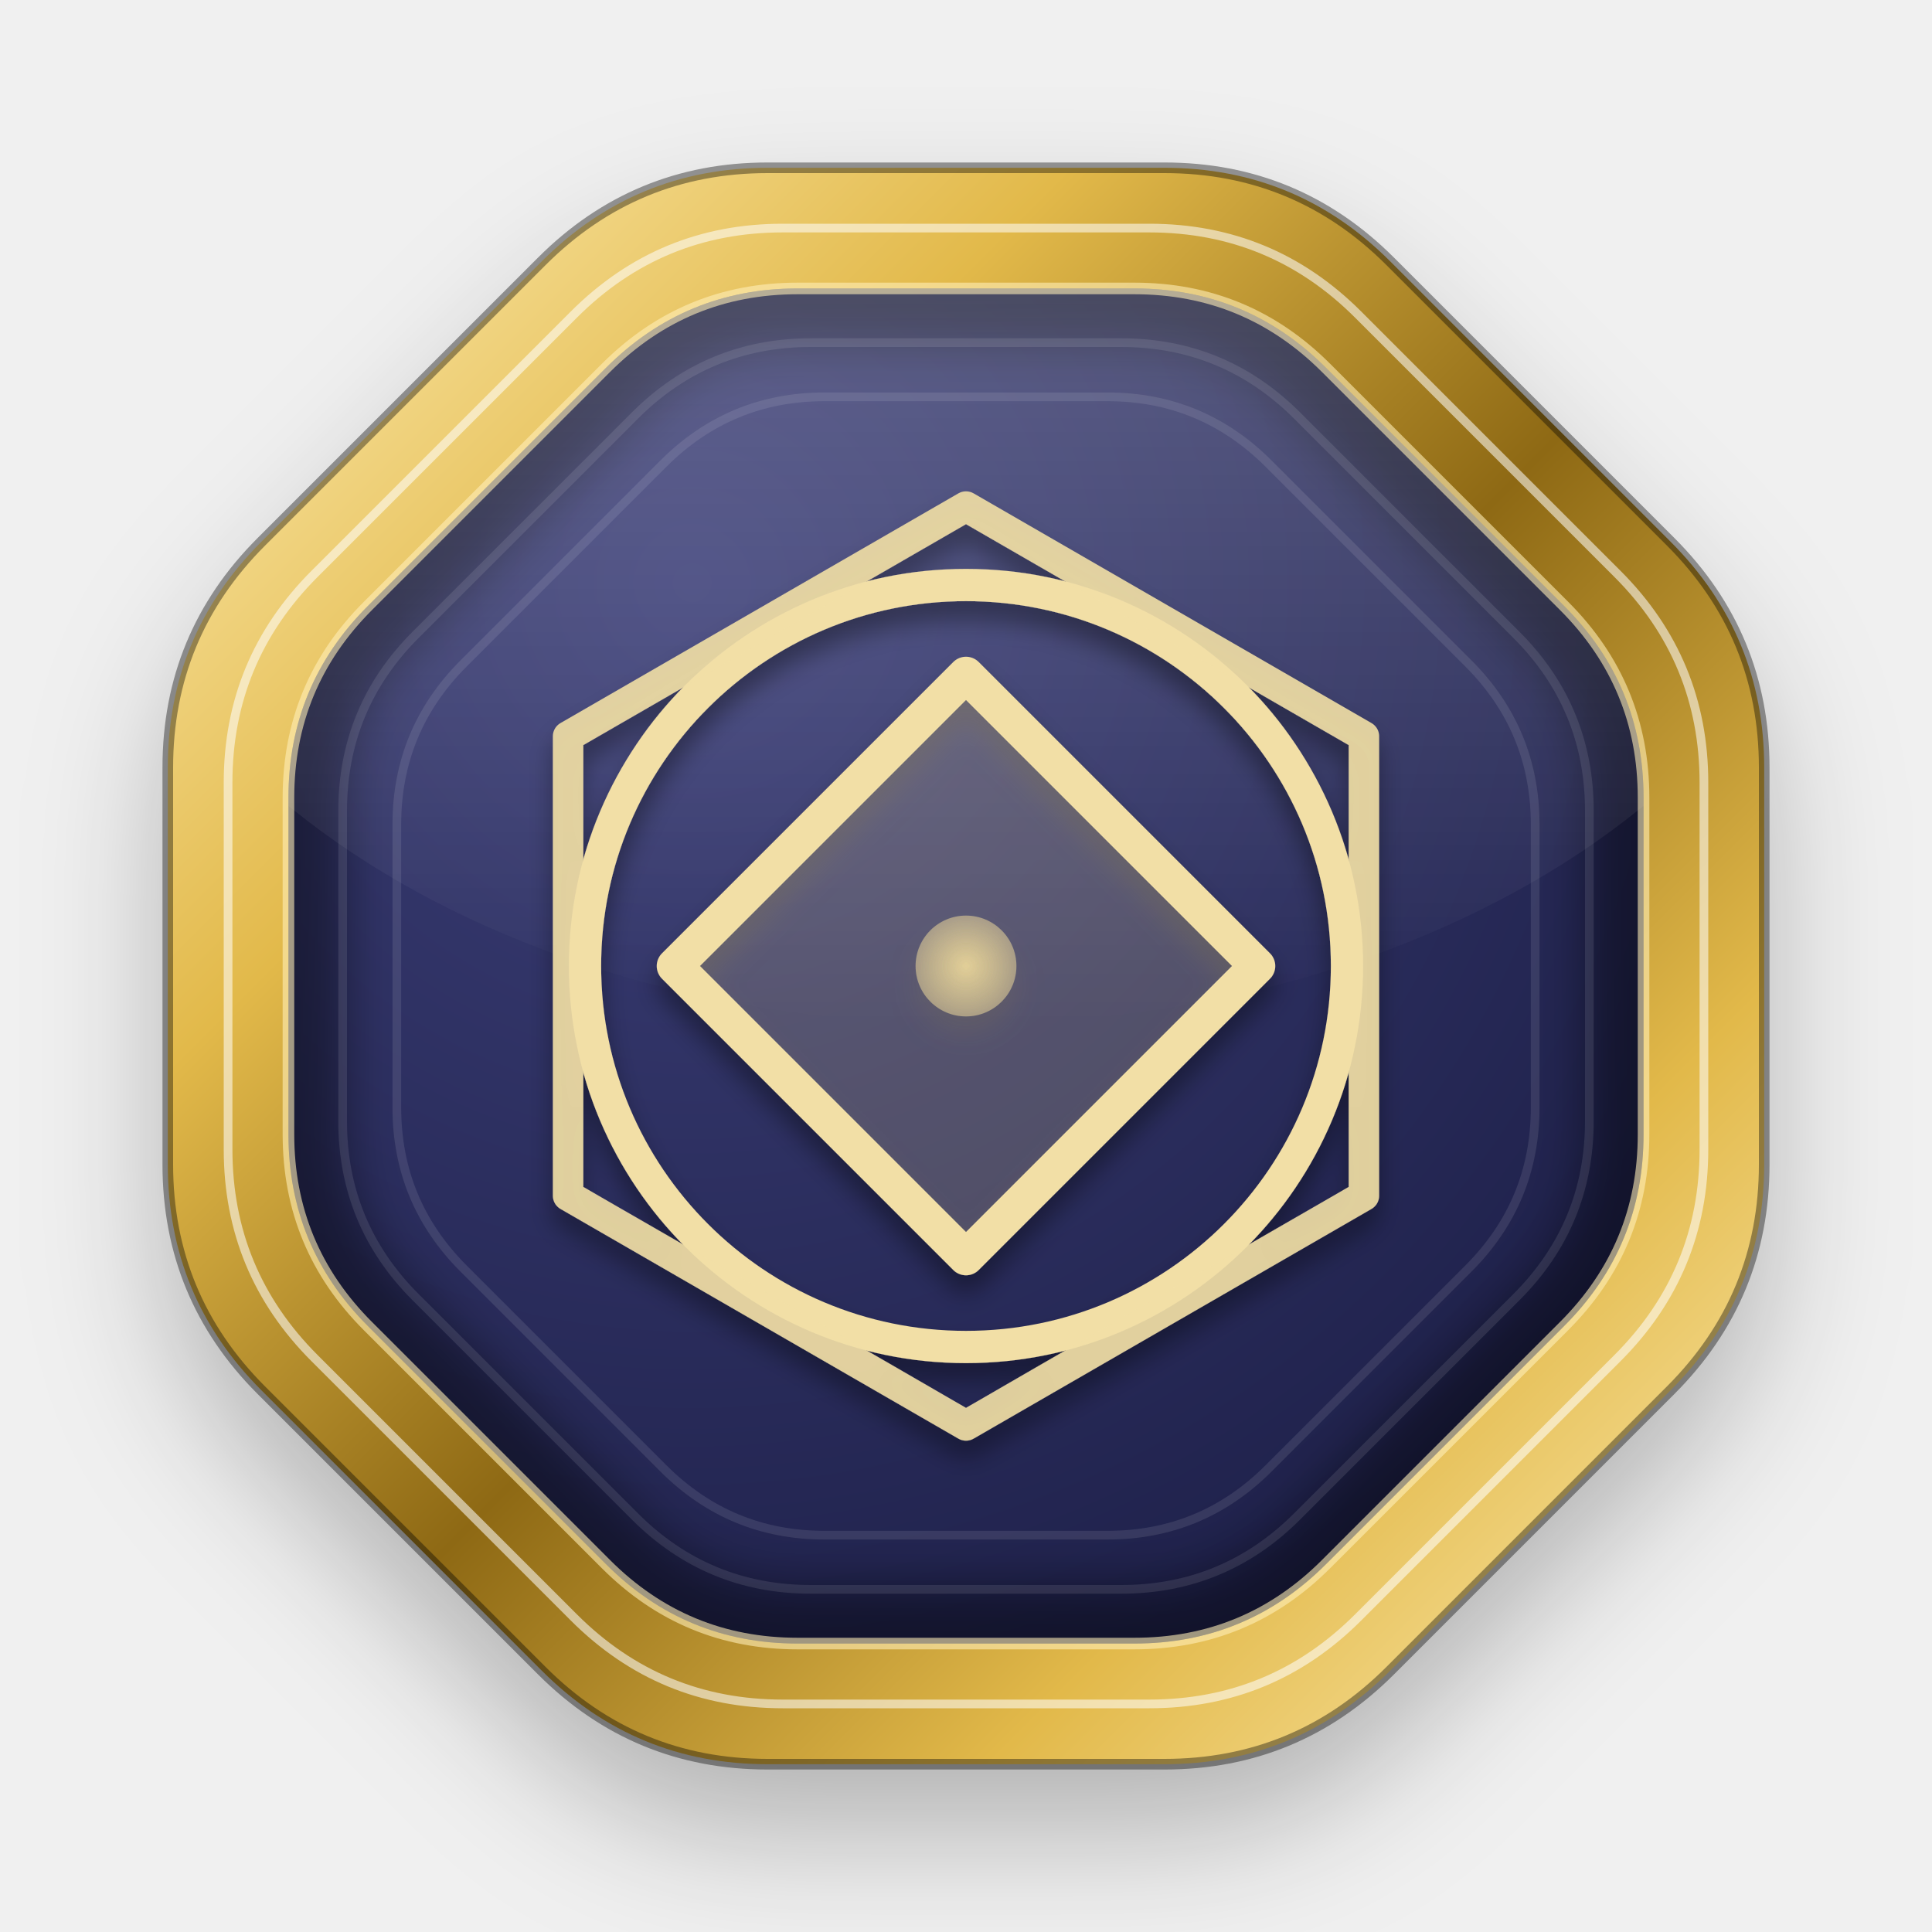
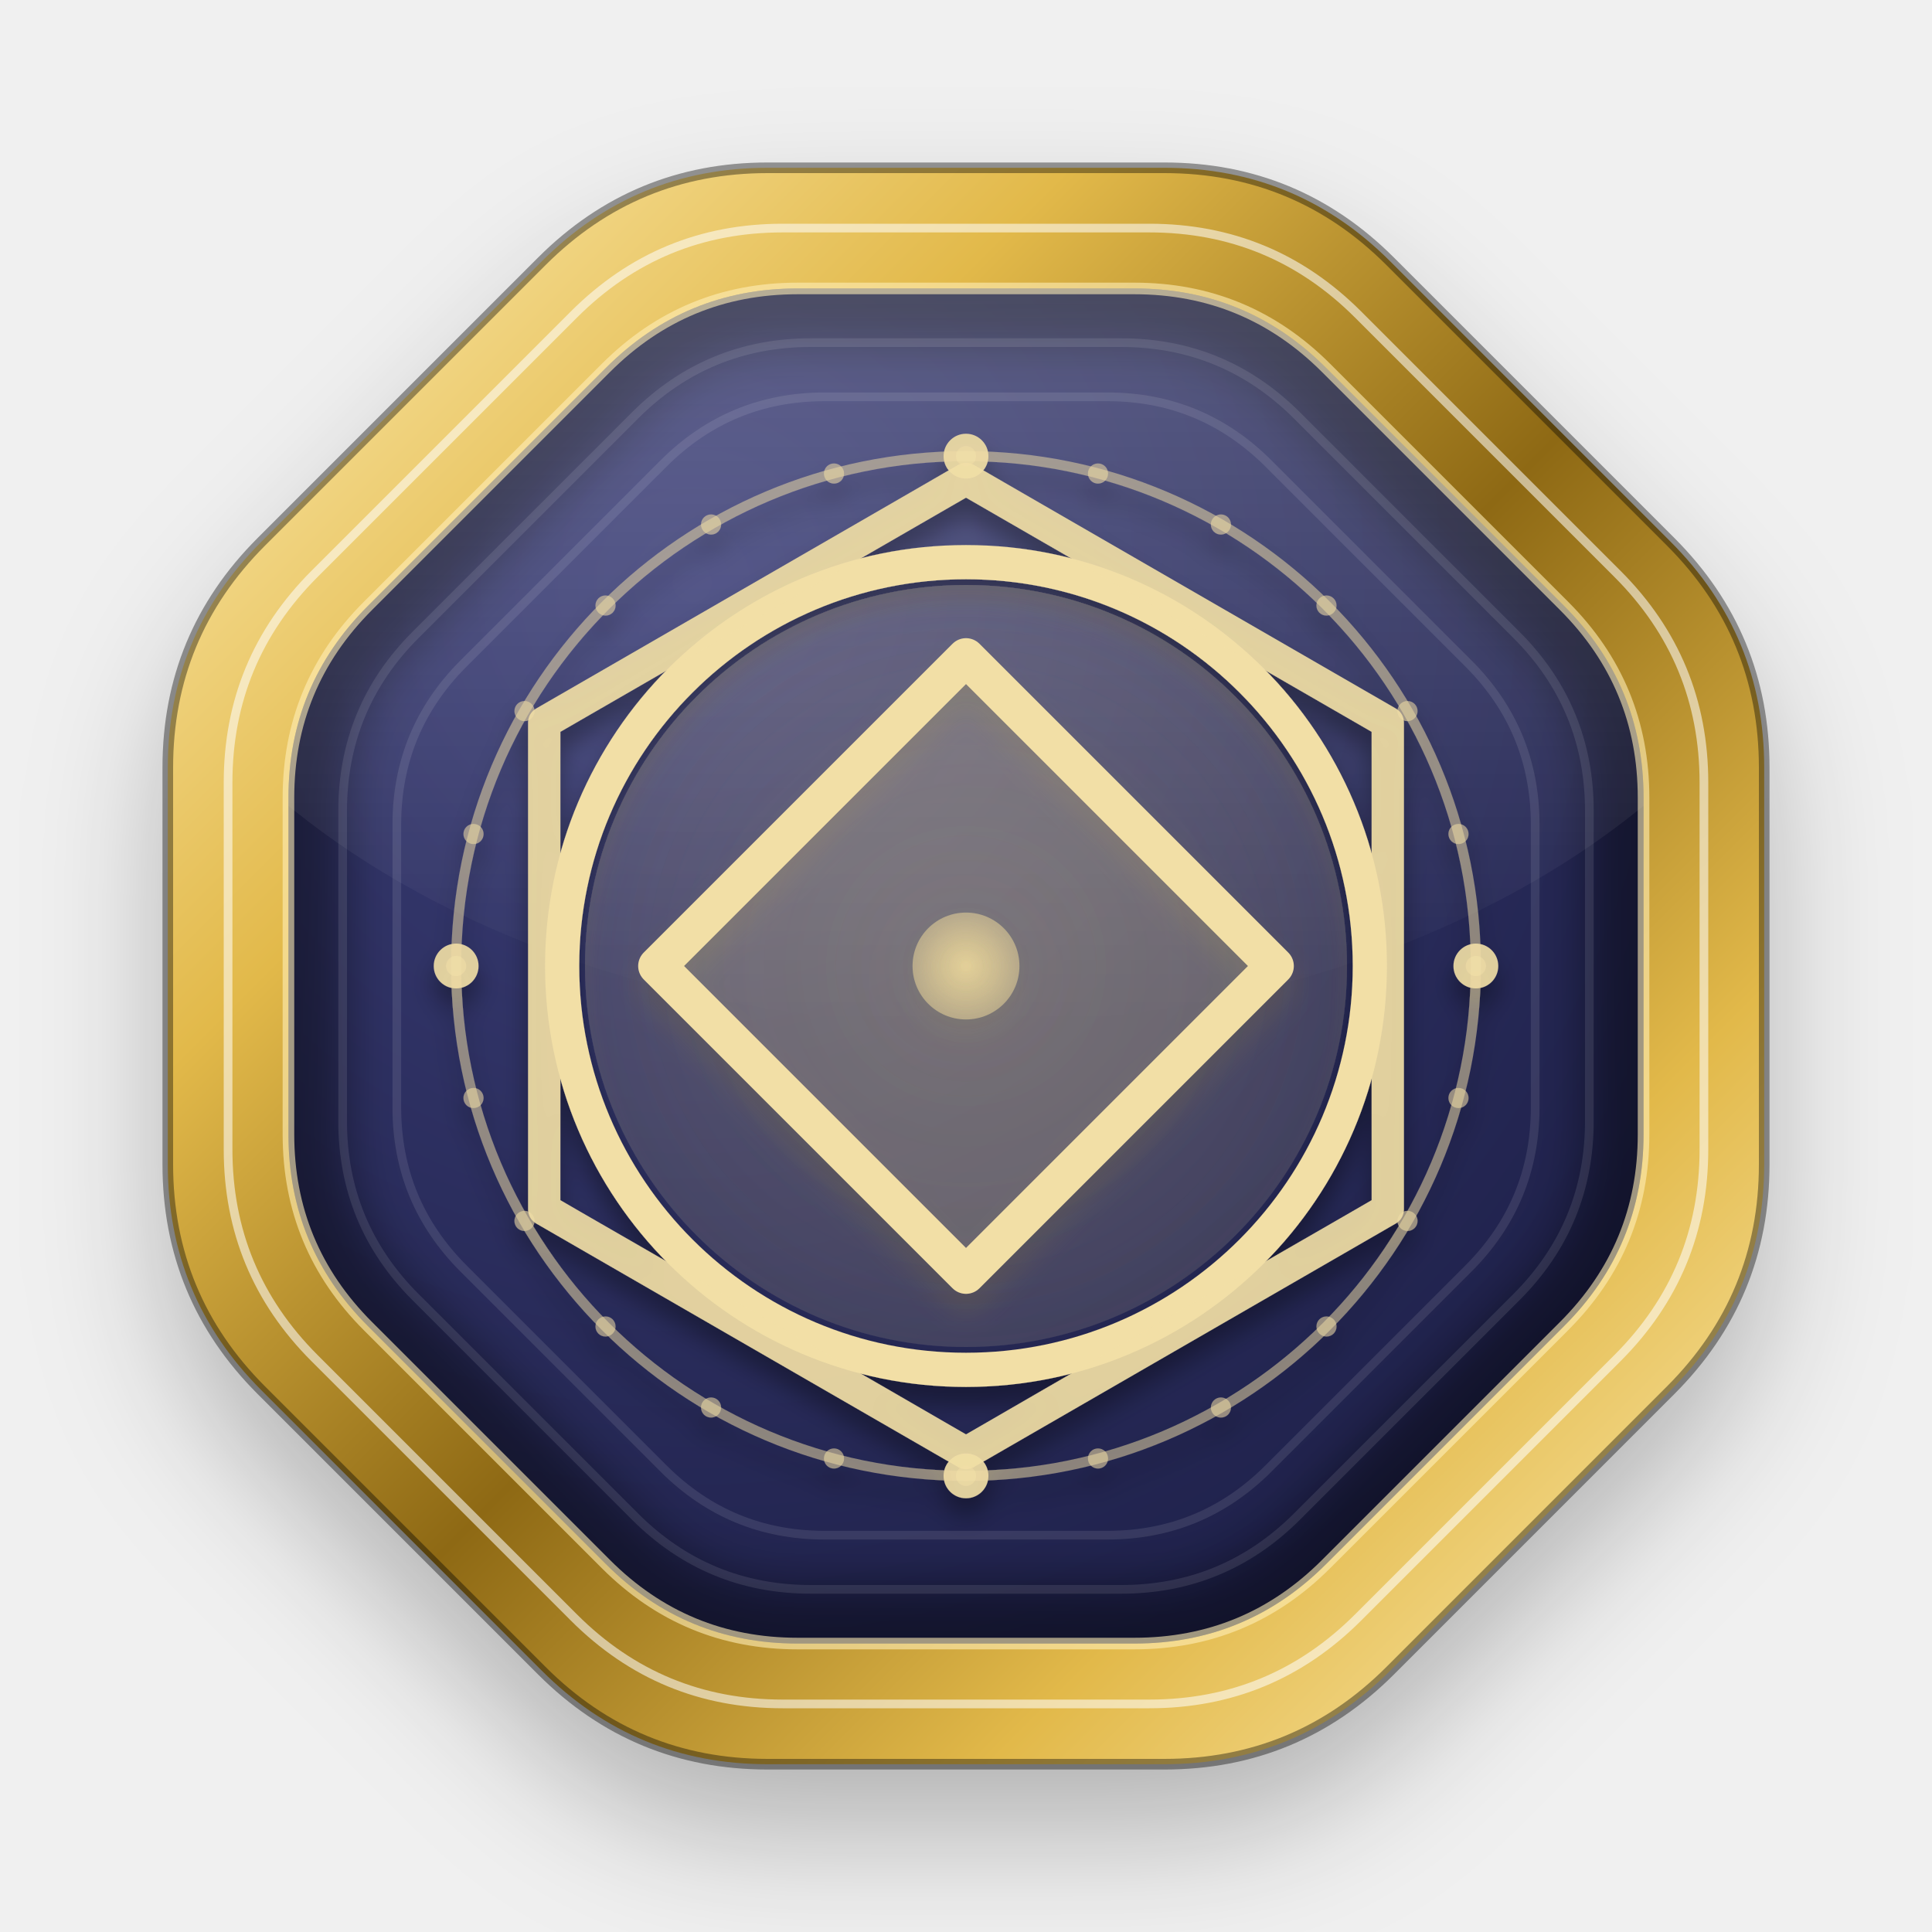
<svg xmlns="http://www.w3.org/2000/svg" viewBox="-100 -100 200 200" width="400" height="400">
  <defs>
    <filter id="blur8" x="-30%" y="-30%" width="160%" height="160%">
      <feGaussianBlur stdDeviation="7" />
    </filter>
    <filter id="blur3" x="-30%" y="-30%" width="160%" height="160%">
      <feGaussianBlur stdDeviation="2.6" />
    </filter>
    <filter id="emb" x="-20%" y="-20%" width="140%" height="140%">
      <feDropShadow dx="0" dy="1.6" stdDeviation="1.1" flood-color="#000" flood-opacity=".38" />
    </filter>
  </defs>
  <style>.mb43 .nf{fill:none} .mb43 .sf{fill:#F2DFA6;fill-opacity:.17} .mb43 .fl{fill:#F2DFA6;stroke:none} .mb43 .gl{fill:url(#b43g);stroke:none}</style>
  <defs>
    <radialGradient id="b43h" cx=".5" cy=".5" r=".5">
      <stop offset=".6" stop-color="#F3D58A" stop-opacity="0" />
      <stop offset=".82" stop-color="#F3D58A" stop-opacity=".95" />
      <stop offset="1" stop-color="#F3D58A" stop-opacity="0" />
    </radialGradient>
    <linearGradient id="b43r" x1="0" y1="0" x2="1" y2="1">
      <stop offset="0" stop-color="#FFEFB8" />
      <stop offset=".28" stop-color="#E2B94A" />
      <stop offset=".52" stop-color="#8E6914" />
      <stop offset=".76" stop-color="#E2B94A" />
      <stop offset="1" stop-color="#FFEFB8" />
    </linearGradient>
    <radialGradient id="b43p" cx=".3" cy=".22" r="1.15">
      <stop offset="0" stop-color="#3C3F78" />
      <stop offset="1" stop-color="#14163A" />
    </radialGradient>
    <radialGradient id="b43g" cx=".5" cy=".5" r=".5">
      <stop offset="0" stop-color="#E8D49A" stop-opacity=".95" />
      <stop offset="1" stop-color="#E8D49A" stop-opacity=".55" />
    </radialGradient>
    <linearGradient id="b43s" x1="0" y1="0" x2="0" y2="1">
      <stop offset="0" stop-color="#fff" stop-opacity=".34" />
      <stop offset="1" stop-color="#fff" stop-opacity="0" />
    </linearGradient>
    <clipPath id="b43c">
      <path d="M17.43,-70.14Q29.05,-70.14 37.27,-61.92L61.92,-37.27Q70.14,-29.05 70.14,-17.43L70.14,17.43Q70.14,29.05 61.92,37.27L37.27,61.92Q29.05,70.14 17.43,70.14L-17.43,70.14Q-29.05,70.14 -37.27,61.92L-61.92,37.27Q-70.14,29.05 -70.14,17.43L-70.14,-17.43Q-70.14,-29.05 -61.92,-37.27L-37.27,-61.92Q-29.05,-70.14 -17.43,-70.14Z" />
    </clipPath>
  </defs>
  <path d="M20.54,-82.63Q34.23,-82.63 43.91,-72.95L72.95,-43.91Q82.63,-34.23 82.63,-20.54L82.63,20.54Q82.63,34.23 72.95,43.91L43.91,72.95Q34.23,82.63 20.54,82.63L-20.54,82.63Q-34.23,82.63 -43.91,72.95L-72.95,43.91Q-82.63,34.23 -82.63,20.54L-82.63,-20.54Q-82.63,-34.23 -72.95,-43.91L-43.91,-72.95Q-34.23,-82.63 -20.54,-82.63Z" transform="translate(0 7)" fill="#000" opacity=".26" filter="url(#blur8)" />
  <path d="M20.54,-82.63Q34.23,-82.63 43.91,-72.95L72.95,-43.91Q82.63,-34.23 82.63,-20.54L82.63,20.54Q82.63,34.23 72.95,43.91L43.91,72.95Q34.23,82.63 20.54,82.63L-20.54,82.63Q-34.23,82.63 -43.91,72.95L-72.95,43.91Q-82.63,34.23 -82.63,20.54L-82.63,-20.54Q-82.63,-34.23 -72.95,-43.91L-43.91,-72.95Q-34.23,-82.63 -20.54,-82.63Z" fill="url(#b43r)" />
  <path d="M20.54,-82.63Q34.23,-82.63 43.91,-72.95L72.95,-43.91Q82.63,-34.23 82.63,-20.54L82.63,20.54Q82.63,34.23 72.95,43.91L43.91,72.95Q34.23,82.63 20.54,82.63L-20.54,82.63Q-34.23,82.63 -43.91,72.95L-72.95,43.91Q-82.63,34.23 -82.63,20.54L-82.63,-20.54Q-82.63,-34.23 -72.95,-43.91L-43.91,-72.95Q-34.23,-82.63 -20.54,-82.63Z" fill="none" stroke="#000" stroke-opacity=".38" stroke-width="1.1" />
  <path d="M18.98,-76.39Q31.64,-76.39 40.59,-67.44L67.44,-40.59Q76.39,-31.64 76.39,-18.98L76.39,18.98Q76.39,31.64 67.44,40.59L40.59,67.44Q31.64,76.39 18.98,76.39L-18.98,76.39Q-31.64,76.39 -40.59,67.44L-67.44,40.59Q-76.39,31.64 -76.39,18.98L-76.39,-18.98Q-76.39,-31.64 -67.44,-40.59L-40.59,-67.44Q-31.64,-76.39 -18.98,-76.39Z" fill="none" stroke="#fff" stroke-opacity=".55" stroke-width=".9" />
  <path d="M17.43,-70.14Q29.05,-70.14 37.27,-61.92L61.92,-37.27Q70.14,-29.05 70.14,-17.43L70.14,17.43Q70.14,29.05 61.92,37.27L37.27,61.92Q29.05,70.14 17.43,70.14L-17.43,70.14Q-29.05,70.14 -37.27,61.92L-61.92,37.27Q-70.14,29.05 -70.14,17.43L-70.14,-17.43Q-70.14,-29.05 -61.92,-37.27L-37.27,-61.92Q-29.05,-70.14 -17.43,-70.14Z" fill="url(#b43p)" />
  <g clip-path="url(#b43c)">
    <path d="M17.43,-70.14Q29.05,-70.14 37.27,-61.92L61.92,-37.27Q70.14,-29.05 70.14,-17.43L70.14,17.43Q70.14,29.05 61.92,37.27L37.27,61.92Q29.05,70.14 17.43,70.14L-17.43,70.14Q-29.05,70.14 -37.27,61.92L-61.92,37.27Q-70.14,29.05 -70.14,17.43L-70.14,-17.43Q-70.14,-29.05 -61.92,-37.27L-37.27,-61.92Q-29.05,-70.14 -17.43,-70.14Z" fill="none" stroke="#000" stroke-opacity=".42" stroke-width="12" filter="url(#blur3)" />
    <path d="M16.04,-64.53Q26.73,-64.53 34.29,-56.97L56.97,-34.29Q64.53,-26.73 64.53,-16.04L64.53,16.04Q64.53,26.73 56.97,34.29L34.29,56.97Q26.73,64.53 16.04,64.53L-16.04,64.53Q-26.73,64.53 -34.29,56.97L-56.97,34.29Q-64.53,26.73 -64.53,16.04L-64.53,-16.04Q-64.53,-26.73 -56.97,-34.29L-34.29,-56.97Q-26.73,-64.53 -16.04,-64.53Z" fill="none" stroke="#fff" stroke-opacity=".10" stroke-width=".9" />
    <path d="M14.64,-58.92Q24.4,-58.92 31.31,-52.02L52.02,-31.31Q58.92,-24.4 58.92,-14.64L58.92,14.64Q58.92,24.4 52.02,31.31L31.31,52.02Q24.4,58.92 14.64,58.92L-14.64,58.92Q-24.4,58.92 -31.31,52.02L-52.02,31.31Q-58.92,24.4 -58.92,14.64L-58.92,-14.64Q-58.92,-24.4 -52.02,-31.31L-31.31,-52.02Q-24.4,-58.92 -14.64,-58.92Z" fill="none" stroke="#fff" stroke-opacity=".10" stroke-width=".9" />
    <ellipse cx="0" cy="-58" rx="92" ry="64" fill="url(#b43s)" />
  </g>
  <path d="M17.43,-70.14Q29.05,-70.14 37.27,-61.92L61.92,-37.27Q70.14,-29.05 70.14,-17.43L70.14,17.43Q70.14,29.05 61.92,37.27L37.27,61.92Q29.05,70.14 17.43,70.14L-17.43,70.14Q-29.05,70.14 -37.27,61.92L-61.92,37.27Q-70.14,29.05 -70.14,17.43L-70.14,-17.43Q-70.14,-29.05 -61.92,-37.27L-37.27,-61.92Q-29.05,-70.14 -17.43,-70.14Z" fill="none" stroke="#FFEFB8" stroke-opacity=".6" stroke-width="1.2" />
  <g filter="url(#emb)" fill="none" stroke="#F2DFA6" stroke-linecap="round" stroke-linejoin="round" class="mb43" transform="scale(1.16)">
-     <polygon points="0,-26 26,0 0,26 -26,0" class="sf" stroke-width="3.2" opacity="1" />
-     <circle cx="0" cy="0" r="4.5" class="gl" stroke="none" opacity="1" />
-     <circle cx="0" cy="0" r="34" fill="none" stroke-width="2.88" opacity="1" />
-     <polygon points="0,-41 35.51,-20.5 35.51,20.5 0,41 -35.51,20.5 -35.51,-20.5" class="nf" stroke-width="2.72" opacity="0.9" />
+     <circle cx="0" cy="0" r="34" class="gl" stroke="none" opacity="0.22" />
+     <circle cx="0" cy="0" r="45.5" fill="none" stroke-width="0.9" opacity="0.5" />
+     <circle cx="0" cy="-45.5" r="0.9" class="fl" stroke="none" opacity="0.55" />
+     <circle cx="11.78" cy="-43.95" r="0.9" class="fl" stroke="none" opacity="0.55" />
+     <circle cx="22.75" cy="-39.4" r="0.9" class="fl" stroke="none" opacity="0.55" />
+     <circle cx="32.17" cy="-32.17" r="0.9" class="fl" stroke="none" opacity="0.55" />
+     <circle cx="39.4" cy="-22.75" r="0.9" class="fl" stroke="none" opacity="0.55" />
+     <circle cx="43.95" cy="-11.78" r="0.9" class="fl" stroke="none" opacity="0.55" />
+     <circle cx="45.5" cy="0" r="0.9" class="fl" stroke="none" opacity="0.55" />
+     <circle cx="43.95" cy="11.78" r="0.9" class="fl" stroke="none" opacity="0.55" />
+     <circle cx="39.4" cy="22.75" r="0.9" class="fl" stroke="none" opacity="0.55" />
+     <circle cx="32.17" cy="32.17" r="0.9" class="fl" stroke="none" opacity="0.55" />
+     <circle cx="22.75" cy="39.4" r="0.9" class="fl" stroke="none" opacity="0.55" />
+     <circle cx="11.78" cy="43.95" r="0.9" class="fl" stroke="none" opacity="0.55" />
+     <circle cx="0" cy="45.5" r="0.9" class="fl" stroke="none" opacity="0.55" />
+     <circle cx="-11.78" cy="43.95" r="0.9" class="fl" stroke="none" opacity="0.55" />
+     <circle cx="-22.75" cy="39.4" r="0.9" class="fl" stroke="none" opacity="0.55" />
+     <circle cx="-32.17" cy="32.17" r="0.9" class="fl" stroke="none" opacity="0.55" />
+     <circle cx="-39.4" cy="22.75" r="0.9" class="fl" stroke="none" opacity="0.55" />
+     <circle cx="-43.95" cy="11.78" r="0.9" class="fl" stroke="none" opacity="0.55" />
+     <circle cx="-45.5" cy="0" r="0.9" class="fl" stroke="none" opacity="0.55" />
+     <circle cx="-43.95" cy="-11.78" r="0.9" class="fl" stroke="none" opacity="0.55" />
+     <circle cx="-39.4" cy="-22.75" r="0.9" class="fl" stroke="none" opacity="0.55" />
+     <circle cx="-32.17" cy="-32.17" r="0.9" class="fl" stroke="none" opacity="0.55" />
+     <circle cx="-22.75" cy="-39.4" r="0.9" class="fl" stroke="none" opacity="0.55" />
+     <circle cx="-11.78" cy="-43.95" r="0.9" class="fl" stroke="none" opacity="0.55" />
+     <circle cx="0" cy="-45.5" r="2" class="fl" stroke="none" opacity="0.9" />
+     <circle cx="45.5" cy="0" r="2" class="fl" stroke="none" opacity="0.9" />
+     <circle cx="0" cy="45.5" r="2" class="fl" stroke="none" opacity="0.9" />
+     <circle cx="-45.5" cy="0" r="2" class="fl" stroke="none" opacity="0.9" />
+     <g transform="translate(0 0) scale(1.06) translate(0 0)">
+       <polygon points="0,-26 26,0 0,26 -26,0" class="sf" stroke-width="3.2" opacity="1" />
+       <circle cx="0" cy="0" r="4.5" class="gl" stroke="none" opacity="1" />
+       <circle cx="0" cy="0" r="34" fill="none" stroke-width="2.88" opacity="1" />
+       <polygon points="0,-41 35.51,-20.5 35.51,20.5 0,41 -35.51,20.5 -35.51,-20.5" class="nf" stroke-width="2.72" opacity="0.9" />
+     </g>
  </g>
</svg>
